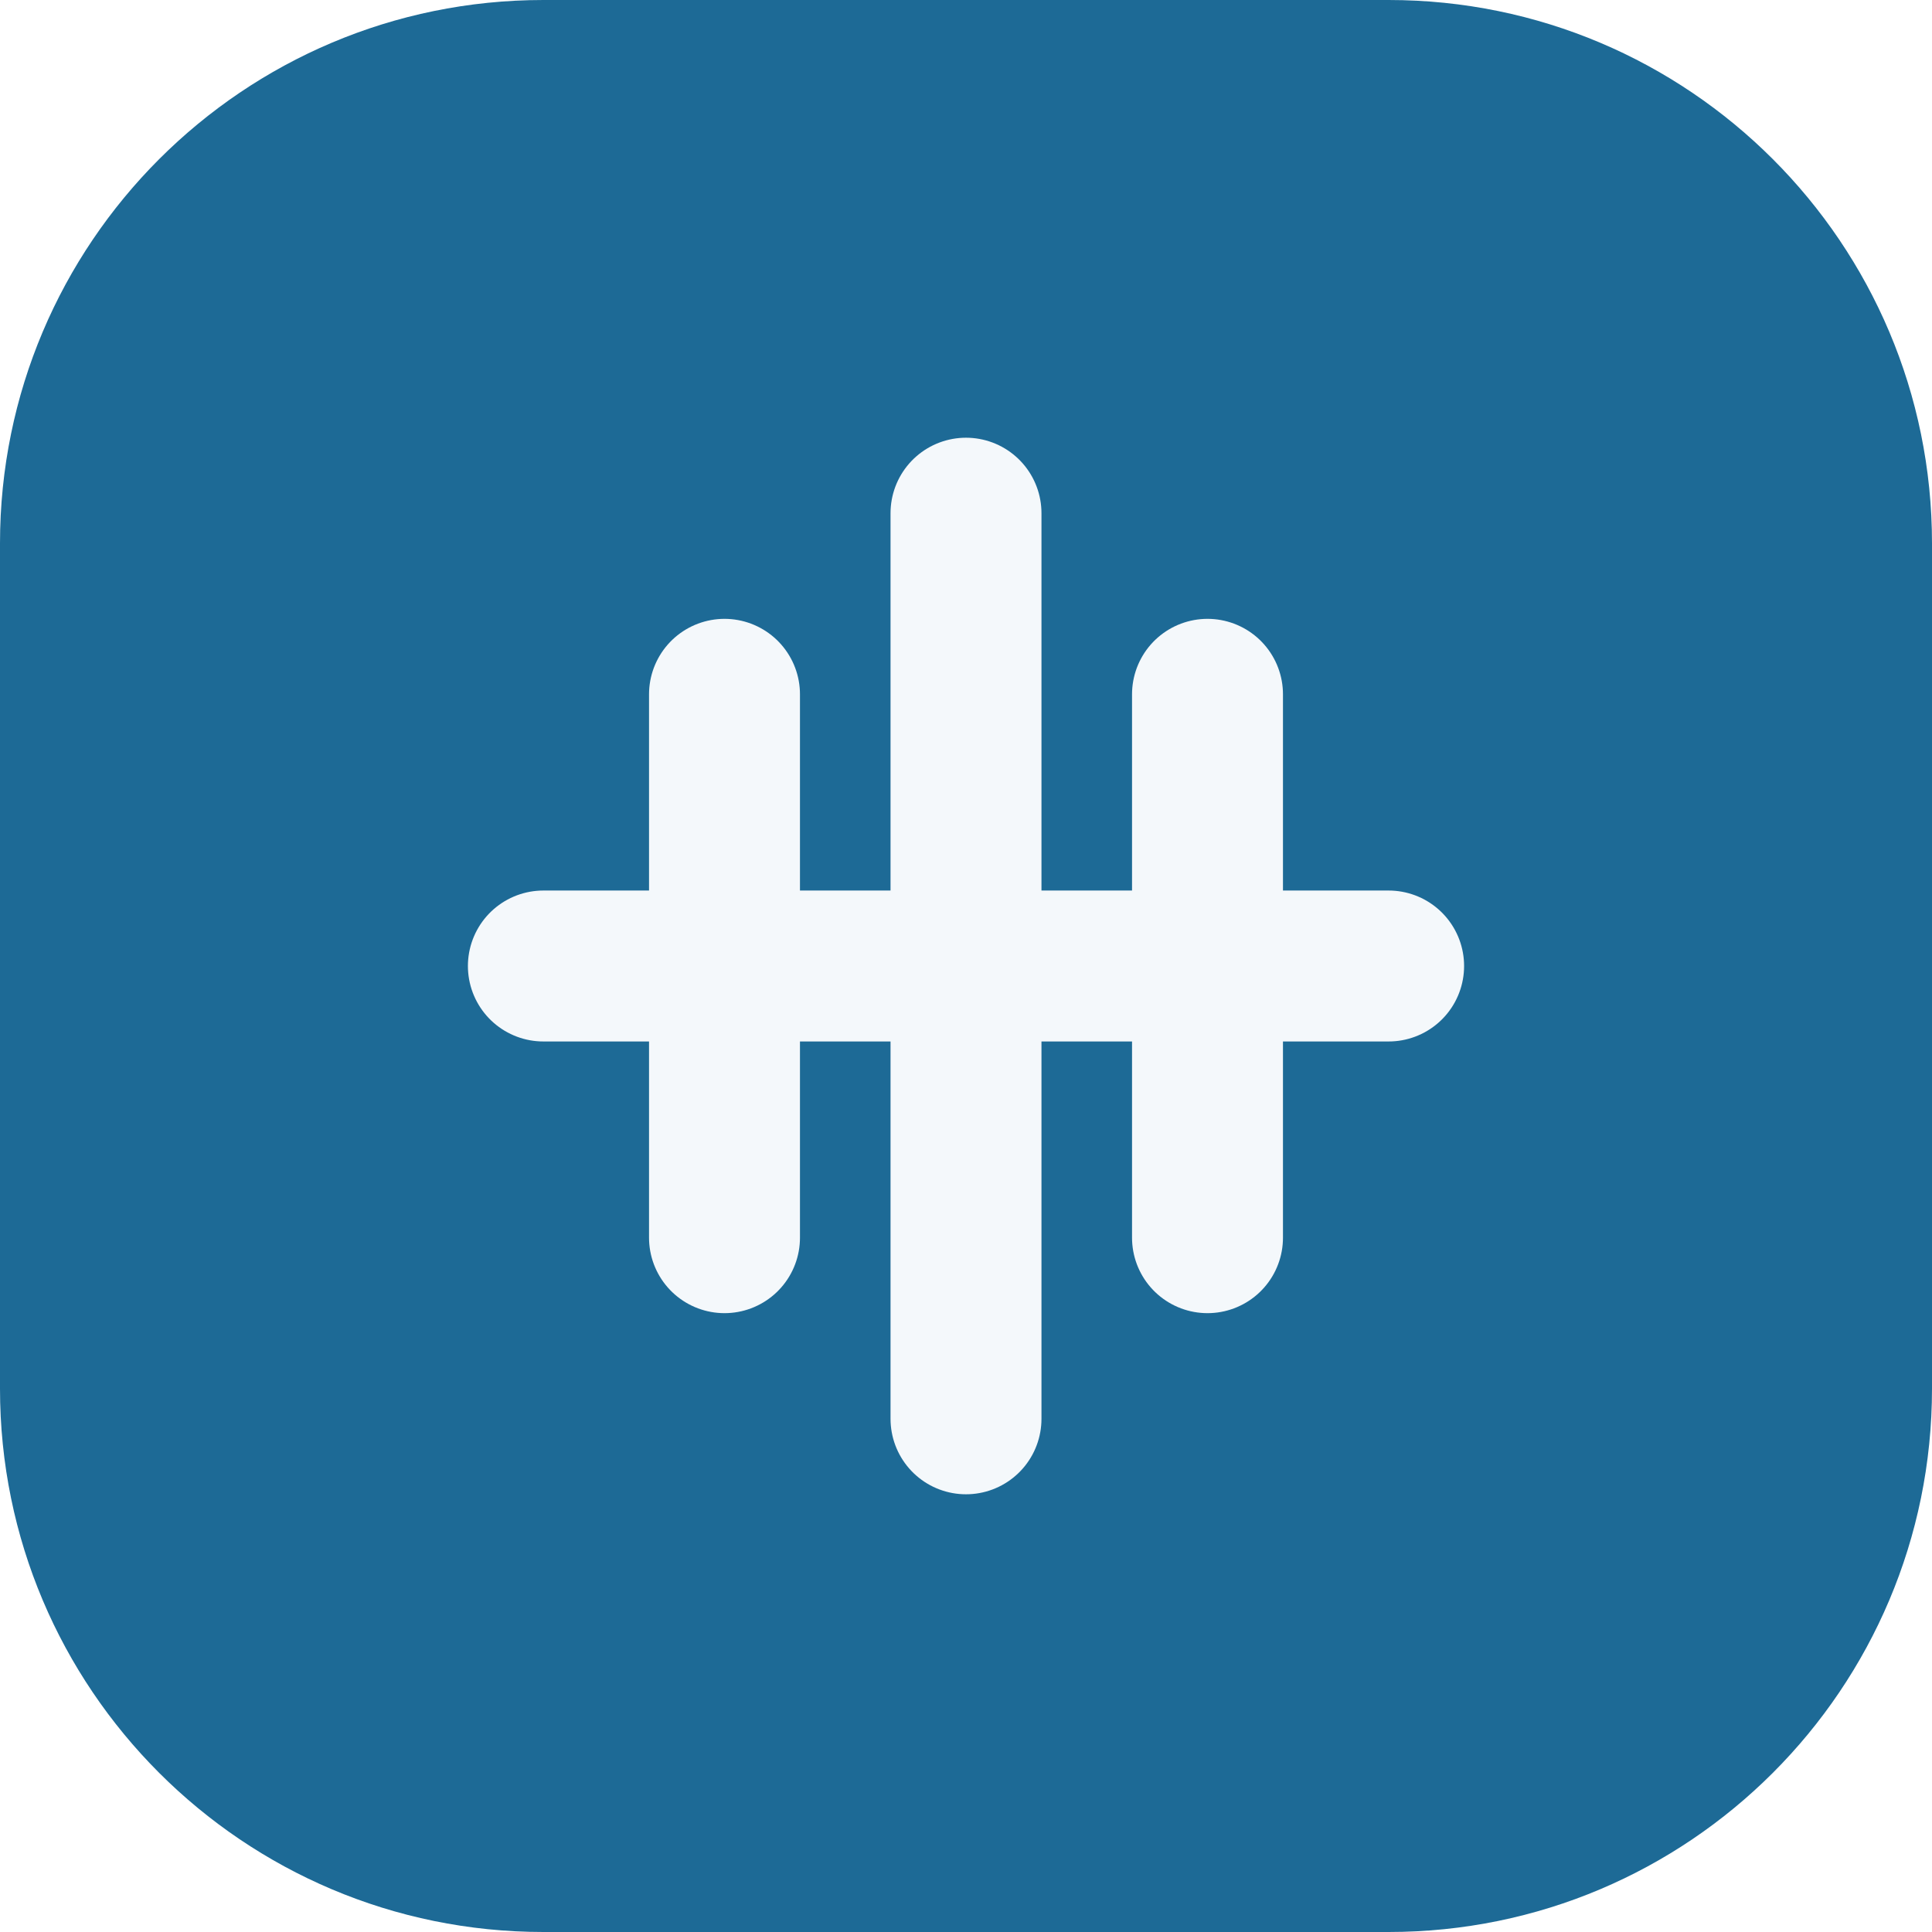
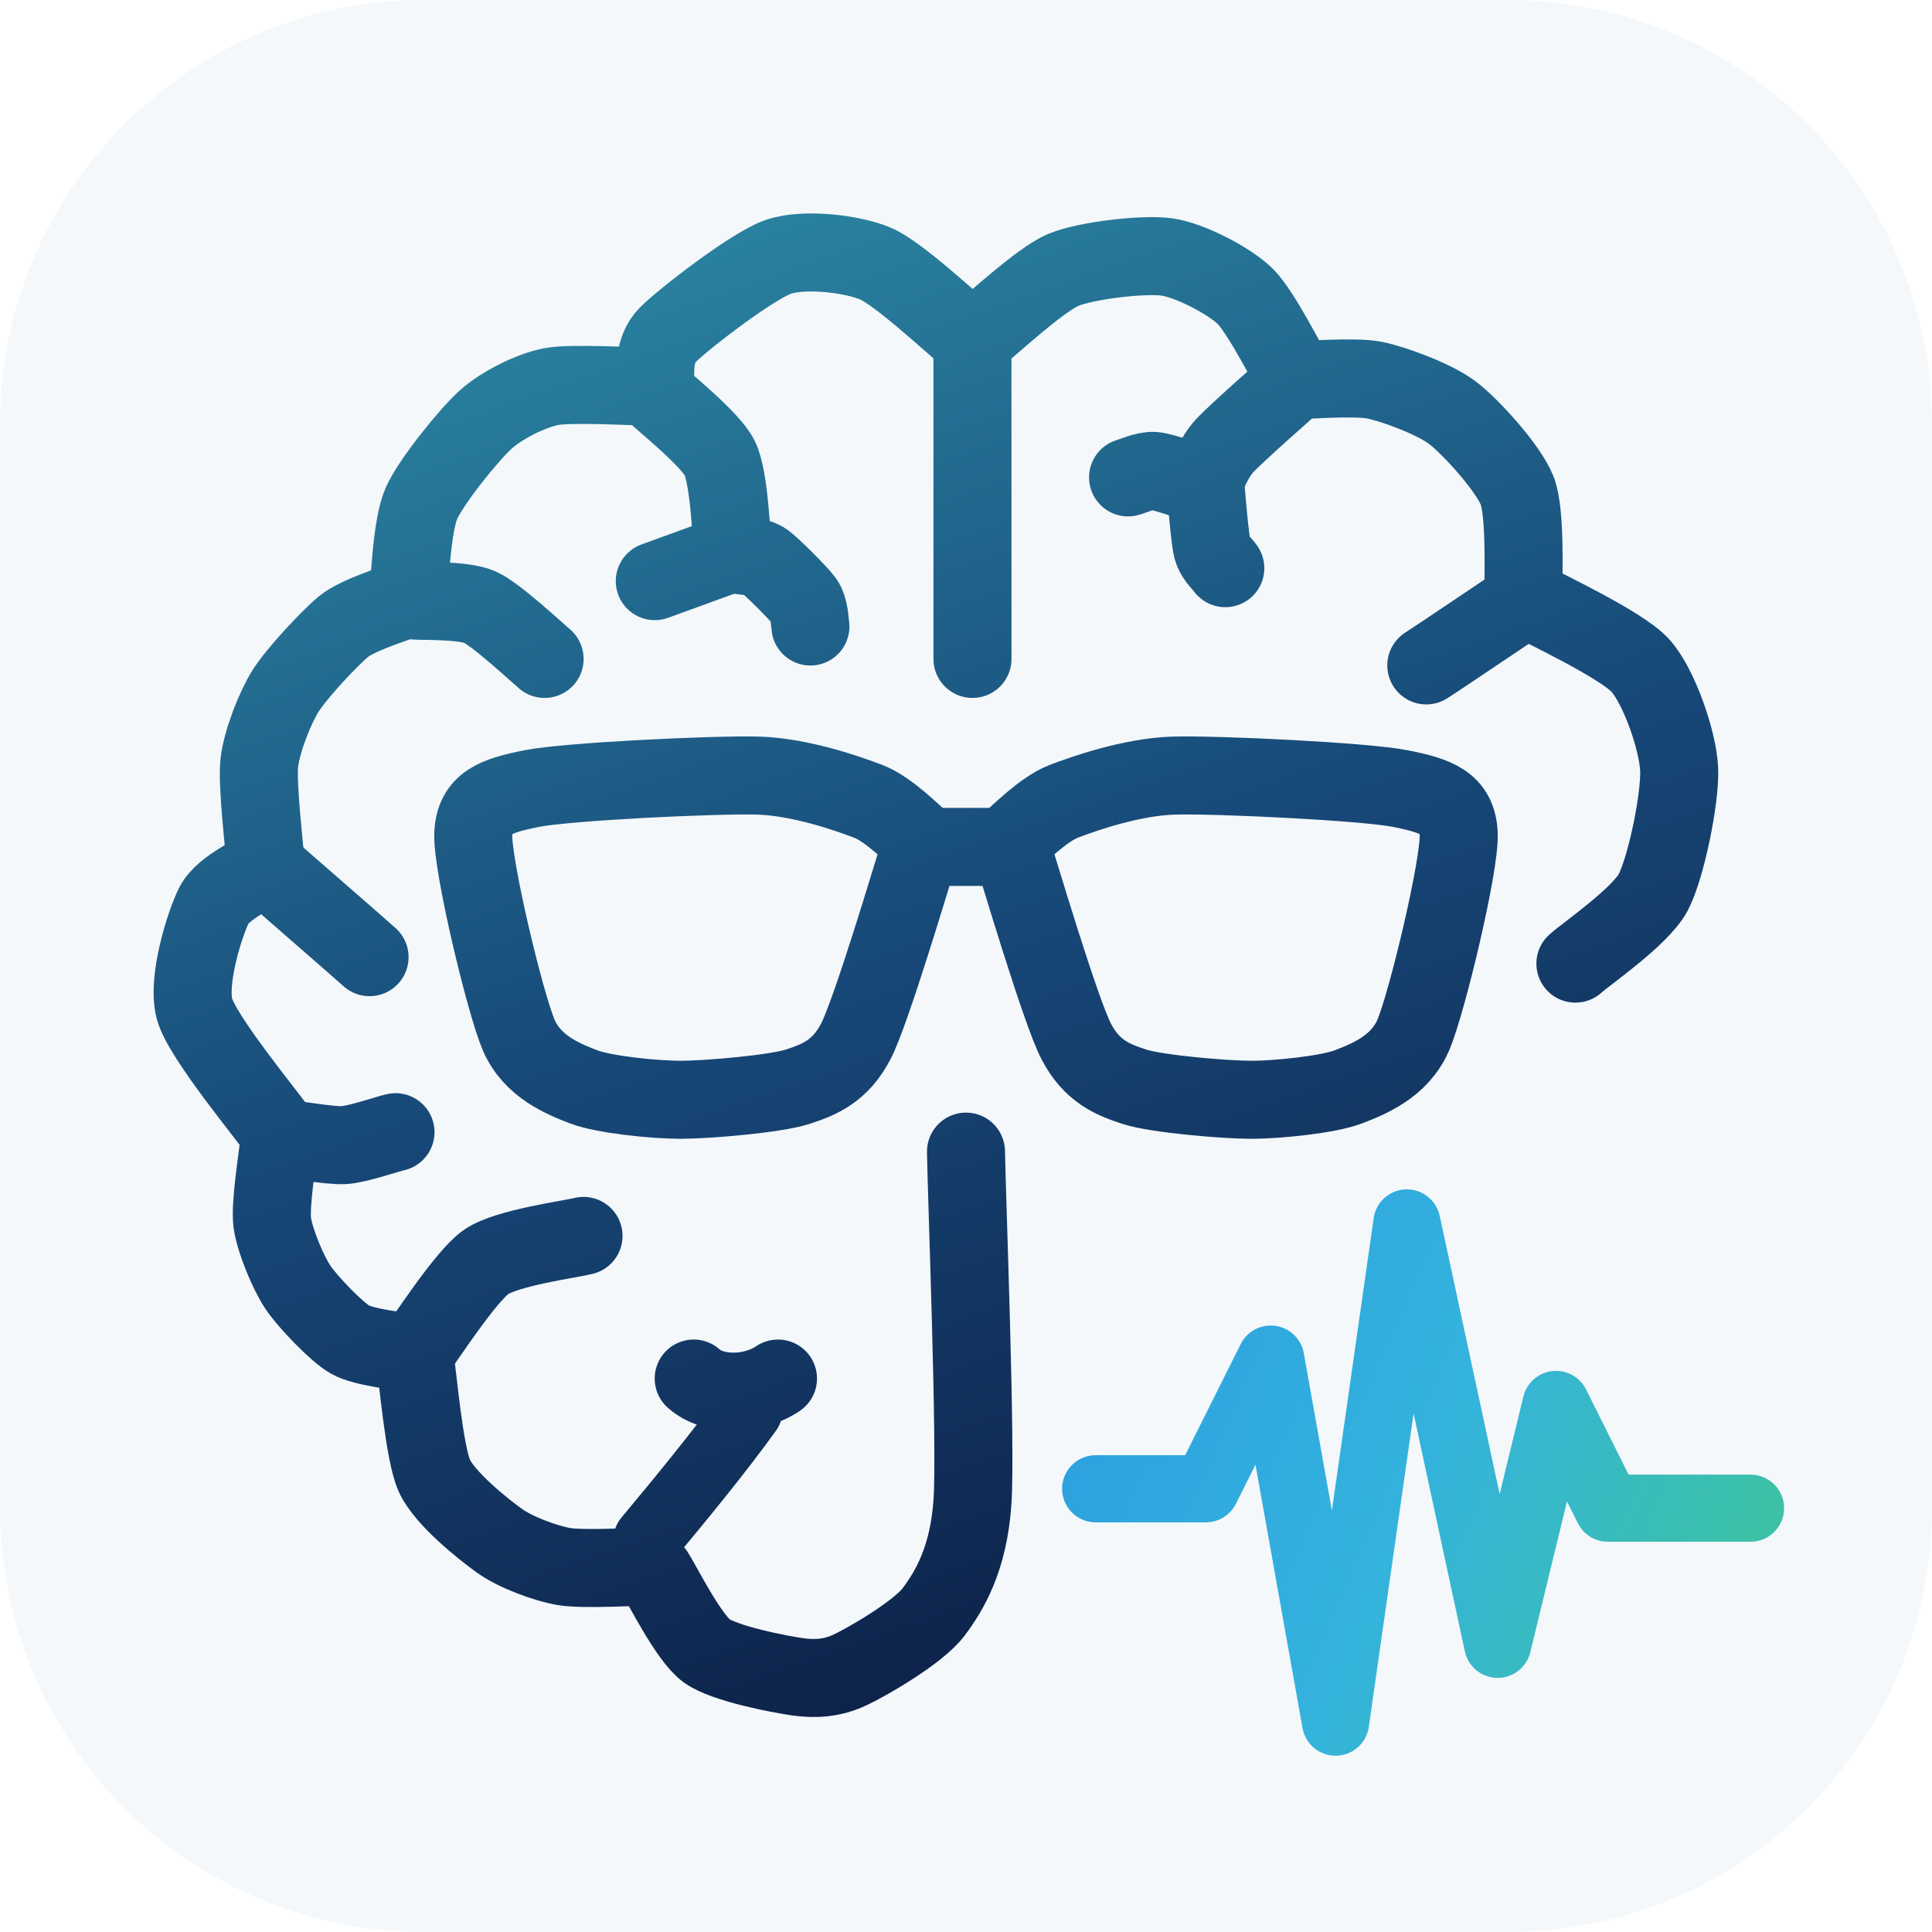
- <svg xmlns="http://www.w3.org/2000/svg" viewBox="0 0 64 64">
-   <rect width="64" height="64" rx="18" fill="#1d6a96" />
-   <path d="M18 32h28M24 23v18M32 17v30M40 23v18" stroke="#f4f8fb" stroke-width="5" stroke-linecap="round" />
+ <svg xmlns="http://www.w3.org/2000/svg" viewBox="13 12 82 82">
+   <defs>
+     <linearGradient id="s1" gradientUnits="userSpaceOnUse" x1="35.839" y1="22.082" x2="57.302" y2="83.442">
+       <stop offset="0" stop-color="#2b86a2" />
+       <stop offset="0.52" stop-color="#174878" />
+       <stop offset="1" stop-color="#0d2148" />
+     </linearGradient>
+     <linearGradient id="s2" gradientUnits="userSpaceOnUse" x1="35.839" y1="22.082" x2="57.302" y2="83.442">
+       <stop offset="0" stop-color="#2b86a2" />
+       <stop offset="0.52" stop-color="#174878" />
+       <stop offset="1" stop-color="#0d2148" />
+     </linearGradient>
+     <linearGradient id="s3" gradientUnits="userSpaceOnUse" x1="35.839" y1="22.082" x2="57.302" y2="83.442">
+       <stop offset="0" stop-color="#2b86a2" />
+       <stop offset="0.52" stop-color="#174878" />
+       <stop offset="1" stop-color="#0d2148" />
+     </linearGradient>
+     <linearGradient id="s4" gradientUnits="userSpaceOnUse" x1="35.839" y1="22.082" x2="57.302" y2="83.442">
+       <stop offset="0" stop-color="#2b86a2" />
+       <stop offset="0.52" stop-color="#174878" />
+       <stop offset="1" stop-color="#0d2148" />
+     </linearGradient>
+     <linearGradient id="s5" gradientUnits="userSpaceOnUse" x1="35.839" y1="22.082" x2="57.302" y2="83.442">
+       <stop offset="0" stop-color="#2b86a2" />
+       <stop offset="0.52" stop-color="#174878" />
+       <stop offset="1" stop-color="#0d2148" />
+     </linearGradient>
+     <linearGradient id="s6" gradientUnits="userSpaceOnUse" x1="35.839" y1="22.082" x2="57.302" y2="83.442">
+       <stop offset="0" stop-color="#2b86a2" />
+       <stop offset="0.52" stop-color="#174878" />
+       <stop offset="1" stop-color="#0d2148" />
+     </linearGradient>
+     <linearGradient id="s7" gradientUnits="userSpaceOnUse" x1="35.839" y1="22.082" x2="57.302" y2="83.442">
+       <stop offset="0" stop-color="#2b86a2" />
+       <stop offset="0.52" stop-color="#174878" />
+       <stop offset="1" stop-color="#0d2148" />
+     </linearGradient>
+     <linearGradient id="s8" gradientUnits="userSpaceOnUse" x1="35.839" y1="22.082" x2="57.302" y2="83.442">
+       <stop offset="0" stop-color="#2b86a2" />
+       <stop offset="0.52" stop-color="#174878" />
+       <stop offset="1" stop-color="#0d2148" />
+     </linearGradient>
+     <linearGradient id="s9" gradientUnits="userSpaceOnUse" x1="59.778" y1="64.732" x2="87.569" y2="76.839">
+       <stop offset="0" stop-color="#2d9fe0" />
+       <stop offset="0.54" stop-color="#34b3dd" />
+       <stop offset="1" stop-color="#3cc1a7" />
+     </linearGradient>
+   </defs>
+   <rect x="13" y="12" width="82" height="82" rx="18" fill="#f4f8fb" />
+   <path d="M40.792,28.135C40.848,27.887,40.682,26.869,41.343,26.209C42.003,25.548,44.919,23.292,46.02,22.907C47.121,22.522,49.157,22.769,50.147,23.182C51.138,23.594,53.505,25.823,54,26.209M68.033,28.135C67.758,27.694,66.52,25.218,65.832,24.558C65.144,23.897,63.493,23.044,62.53,22.907C61.567,22.769,59.118,23.044,58.127,23.457C57.137,23.87,54.991,25.879,54.55,26.209M54.275,26.484C54.275,28.162,54.275,38.288,54.275,39.967M68.033,28.135C67.648,28.465,65.502,30.363,65.006,30.887C64.512,31.41,64.291,32.097,64.181,32.262M68.033,28.135C68.446,28.135,70.51,27.97,71.335,28.135C72.161,28.3,73.867,28.932,74.637,29.51C75.408,30.089,77.003,31.85,77.389,32.812C77.774,33.776,77.637,36.665,77.664,37.215" fill="none" stroke="url(#s1)" stroke-width="3.312" stroke-linecap="round" stroke-linejoin="round" />
+   <path d="M30.336,37.215C30.391,36.719,30.473,34.299,30.887,33.363C31.3,32.428,32.95,30.391,33.638,29.786C34.326,29.18,35.537,28.575,36.389,28.41C37.243,28.245,39.994,28.41,40.517,28.41M40.792,28.685C41.122,29.015,43.131,30.611,43.544,31.437C43.957,32.262,44.039,34.794,44.094,35.289M63.906,32.538C63.658,32.482,62.365,32.015,61.98,31.987C61.594,31.96,61.016,32.235,60.879,32.262M65.006,36.115C64.952,36.004,64.566,35.701,64.456,35.289C64.346,34.876,64.209,33.115,64.181,32.812M40.792,36.665C41.178,36.528,43.434,35.701,43.819,35.564M44.369,35.564C44.507,35.591,45.14,35.591,45.47,35.839C45.8,36.087,46.873,37.16,47.121,37.49C47.368,37.82,47.368,38.453,47.396,38.591" fill="none" stroke="url(#s2)" stroke-width="3.312" stroke-linecap="round" stroke-linejoin="round" />
+   <path d="M24.282,48.772C24.255,48.222,23.897,45.305,24.007,44.369C24.117,43.434,24.668,42.058,25.108,41.343C25.548,40.628,26.979,39.087,27.584,38.591C28.19,38.096,29.759,37.628,30.06,37.49M30.611,37.49C30.941,37.518,32.675,37.463,33.363,37.766C34.05,38.068,35.784,39.691,36.115,39.967M77.664,37.49C77.141,37.82,74.06,39.912,73.537,40.242M79.865,52.899C80.278,52.515,82.617,50.918,83.168,49.873C83.718,48.827,84.323,45.856,84.268,44.645C84.213,43.434,83.415,41.122,82.617,40.242C81.819,39.361,78.517,37.82,77.94,37.49" fill="none" stroke="url(#s3)" stroke-width="3.312" stroke-linecap="round" stroke-linejoin="round" />
+   <path d="M52.074,47.946C51.744,48.992,49.983,54.935,49.322,56.201C48.662,57.467,47.781,57.824,46.846,58.127C45.91,58.43,43.021,58.678,41.893,58.678C40.765,58.678,38.618,58.457,37.766,58.127C36.912,57.797,35.591,57.274,35.014,55.926C34.436,54.578,33.032,48.716,33.088,47.396C33.143,46.076,34.05,45.773,35.564,45.47C37.078,45.167,43.407,44.865,45.195,44.919C46.984,44.975,49.019,45.69,49.873,46.02C50.726,46.35,51.799,47.451,52.074,47.671" fill="none" stroke="url(#s4)" stroke-width="3.312" stroke-linecap="round" stroke-linejoin="round" />
+   <path d="M55.926,47.946C56.256,48.992,58.017,54.935,58.678,56.201C59.338,57.467,60.219,57.824,61.154,58.127C62.09,58.43,64.979,58.678,66.107,58.678C67.235,58.678,69.382,58.457,70.234,58.127C71.088,57.797,72.409,57.274,72.986,55.926C73.564,54.578,74.968,48.716,74.912,47.396C74.857,46.076,73.95,45.773,72.436,45.47C70.922,45.167,64.593,44.865,62.805,44.919C61.016,44.975,58.981,45.69,58.127,46.02C57.274,46.35,56.201,47.451,55.926,47.671ZM52.349,47.946C52.762,47.946,55.238,47.946,55.651,47.946M24.282,48.772C24.007,48.992,22.466,49.653,22.082,50.423C21.696,51.194,20.925,53.615,21.256,54.825C21.586,56.036,24.392,59.394,24.832,60.054M24.282,48.772C24.832,49.267,28.135,52.129,28.685,52.625" fill="none" stroke="url(#s5)" stroke-width="3.312" stroke-linecap="round" stroke-linejoin="round" />
+   <path d="M29.786,60.054C29.51,60.109,28.162,60.576,27.584,60.604C27.007,60.632,25.411,60.356,25.108,60.329M30.336,69.409C30.033,69.354,28.438,69.189,27.86,68.859C27.281,68.529,26.071,67.262,25.659,66.657C25.245,66.052,24.668,64.676,24.558,63.906C24.448,63.135,24.805,61.016,24.832,60.604M40.792,78.765C41.068,79.178,42.223,81.516,42.994,82.067C43.764,82.617,46.076,83.057,46.846,83.168C47.616,83.278,48.332,83.222,49.047,82.892C49.763,82.562,51.964,81.296,52.625,80.416C53.285,79.535,54.11,78.187,54.275,75.738C54.44,73.289,54.027,62.75,54,60.879M37.766,64.456C37.243,64.593,34.519,64.952,33.638,65.557C32.758,66.162,30.997,68.913,30.611,69.409" fill="none" stroke="url(#s6)" stroke-width="3.312" stroke-linecap="round" stroke-linejoin="round" />
+   <path d="M30.611,69.684C30.721,70.29,30.997,73.674,31.437,74.637C31.877,75.6,33.5,76.893,34.189,77.389C34.876,77.884,36.142,78.352,36.94,78.49C37.738,78.627,40.077,78.49,40.517,78.49M42.443,70.51C43.268,71.252,44.919,71.252,46.02,70.51" fill="none" stroke="url(#s7)" stroke-width="3.312" stroke-linecap="round" stroke-linejoin="round" />
+   <path d="M44.782,71.885C43.599,73.537,41.976,75.518,40.462,77.334" fill="none" stroke="url(#s8)" stroke-width="2.850" stroke-linecap="round" stroke-linejoin="round" />
+   <path d="M59.504,75.188h4.678l2.752,-5.504l2.752,15.409l3.027,-21.188l3.853,17.885l2.476,-10.181l2.201,4.403h6.054" fill="none" stroke="url(#s9)" stroke-width="2.850" stroke-linecap="round" stroke-linejoin="round" />
</svg>
